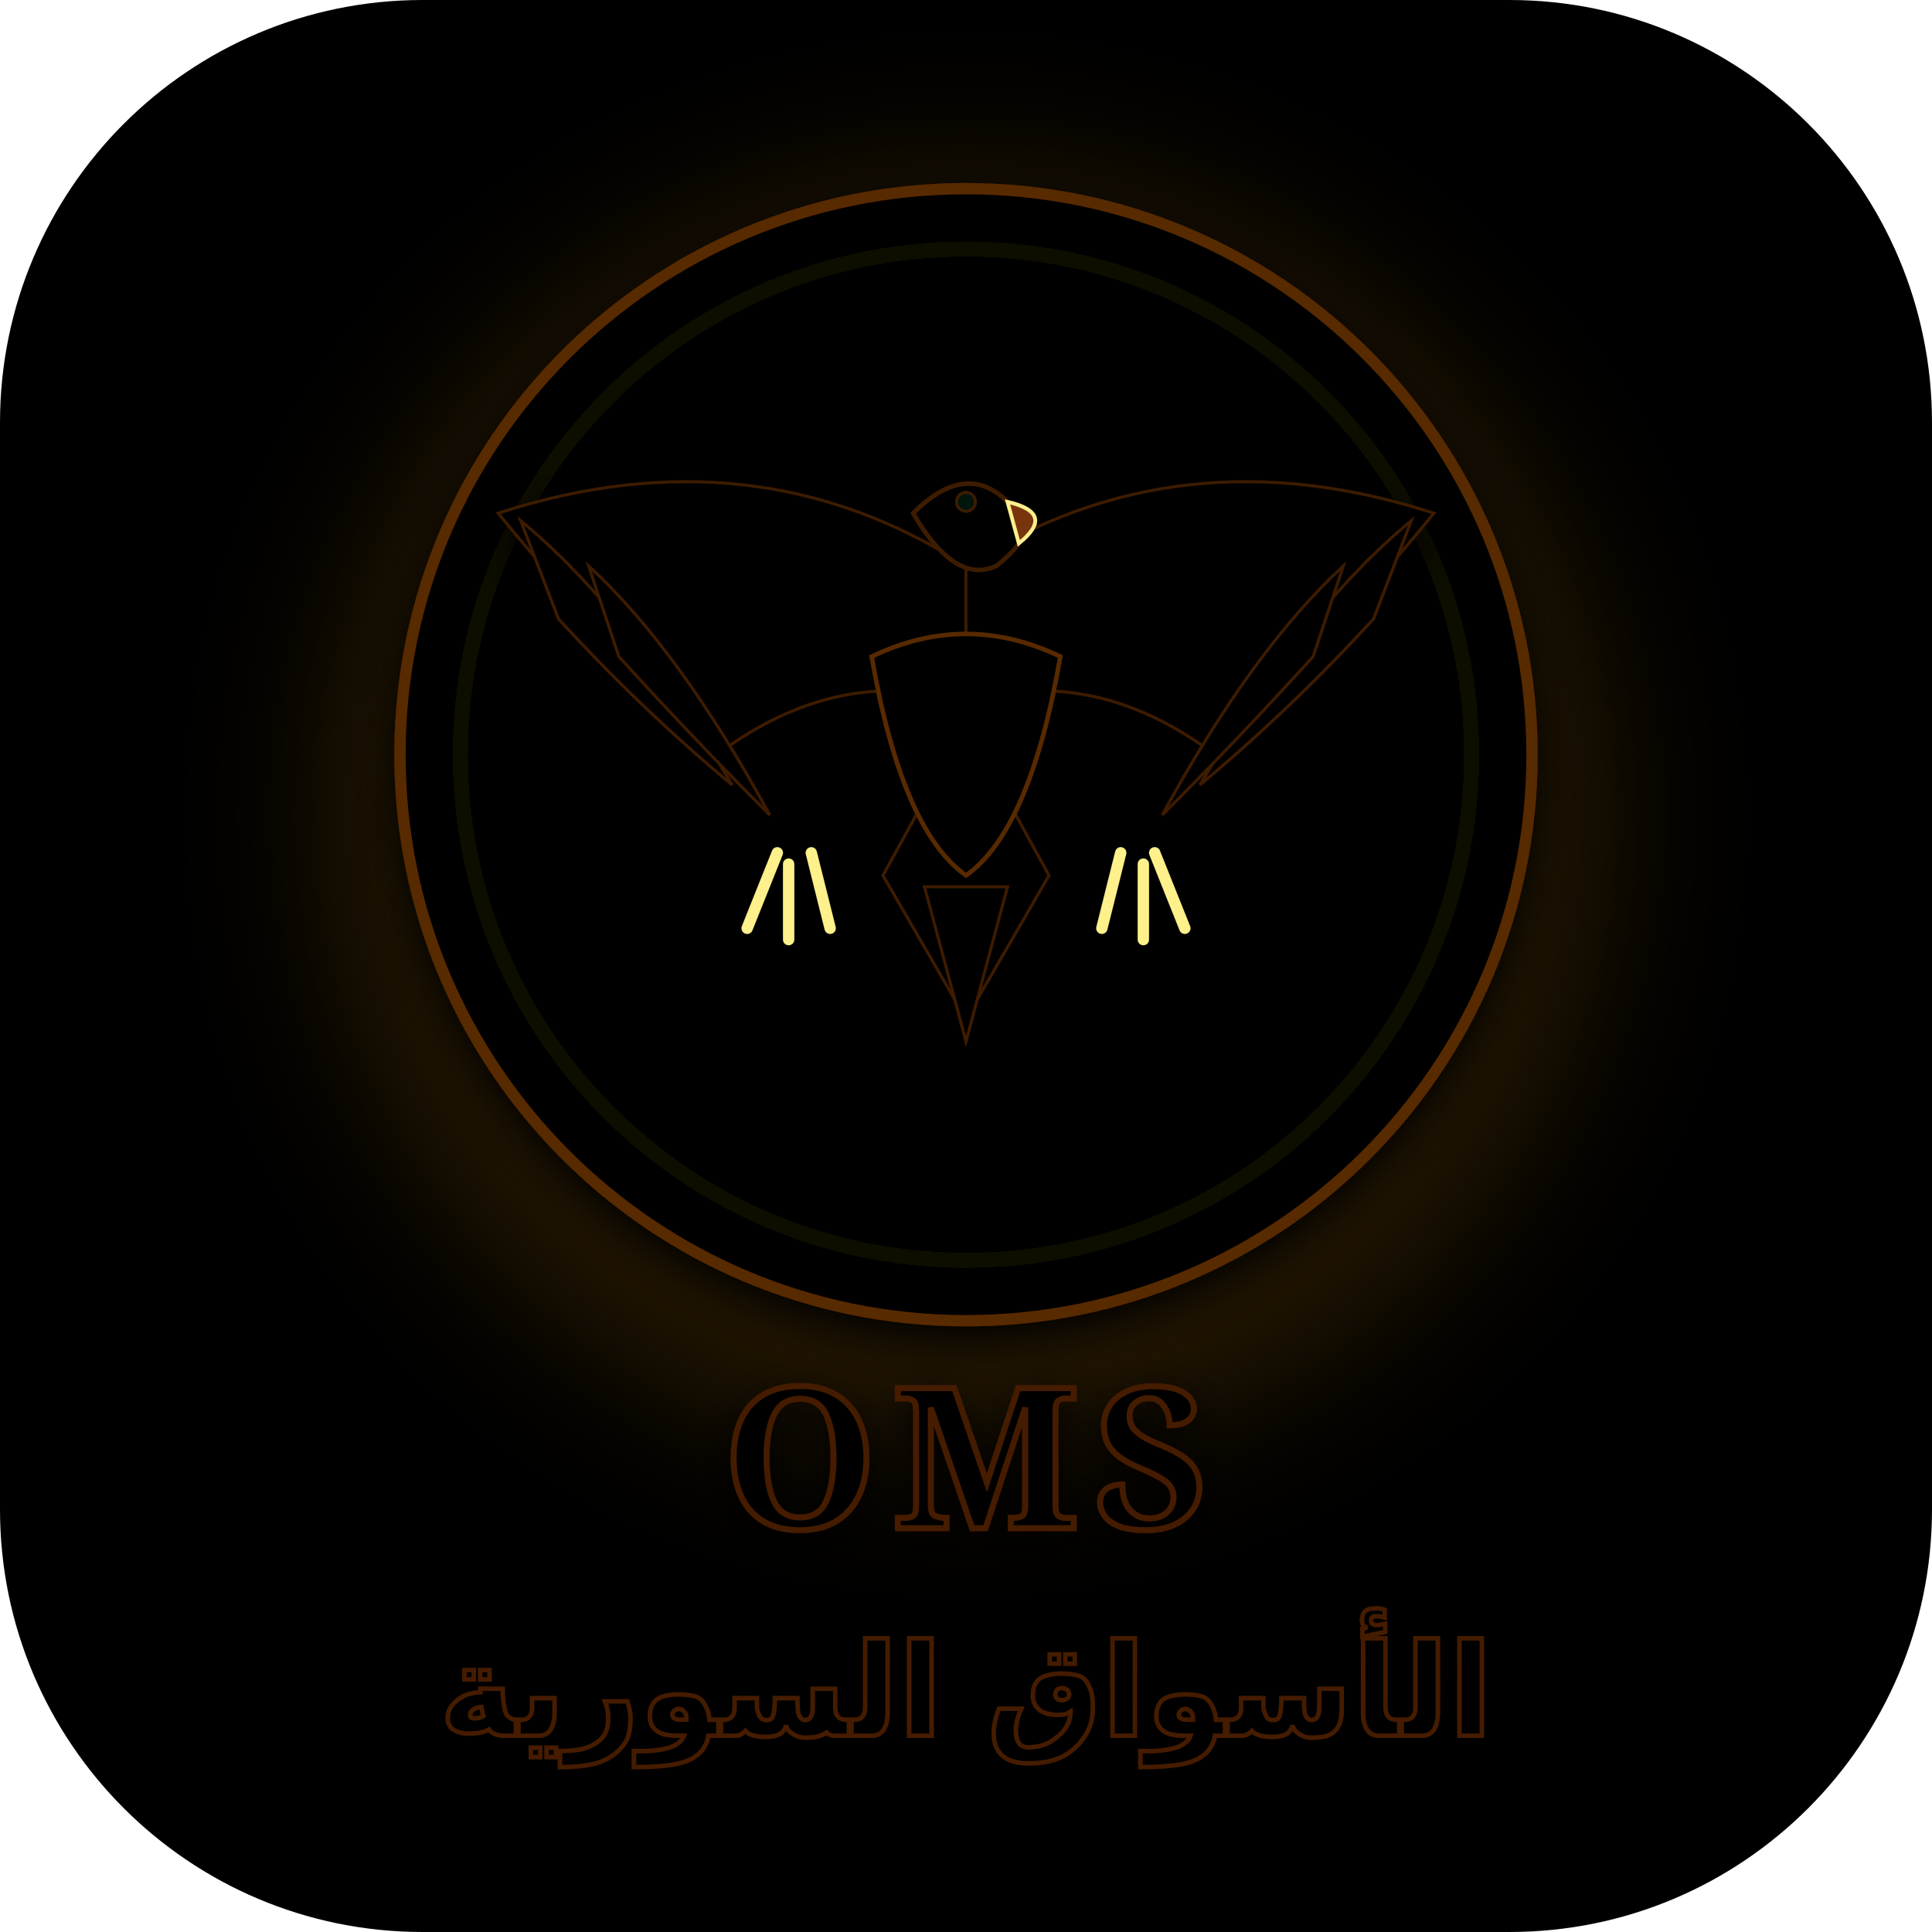
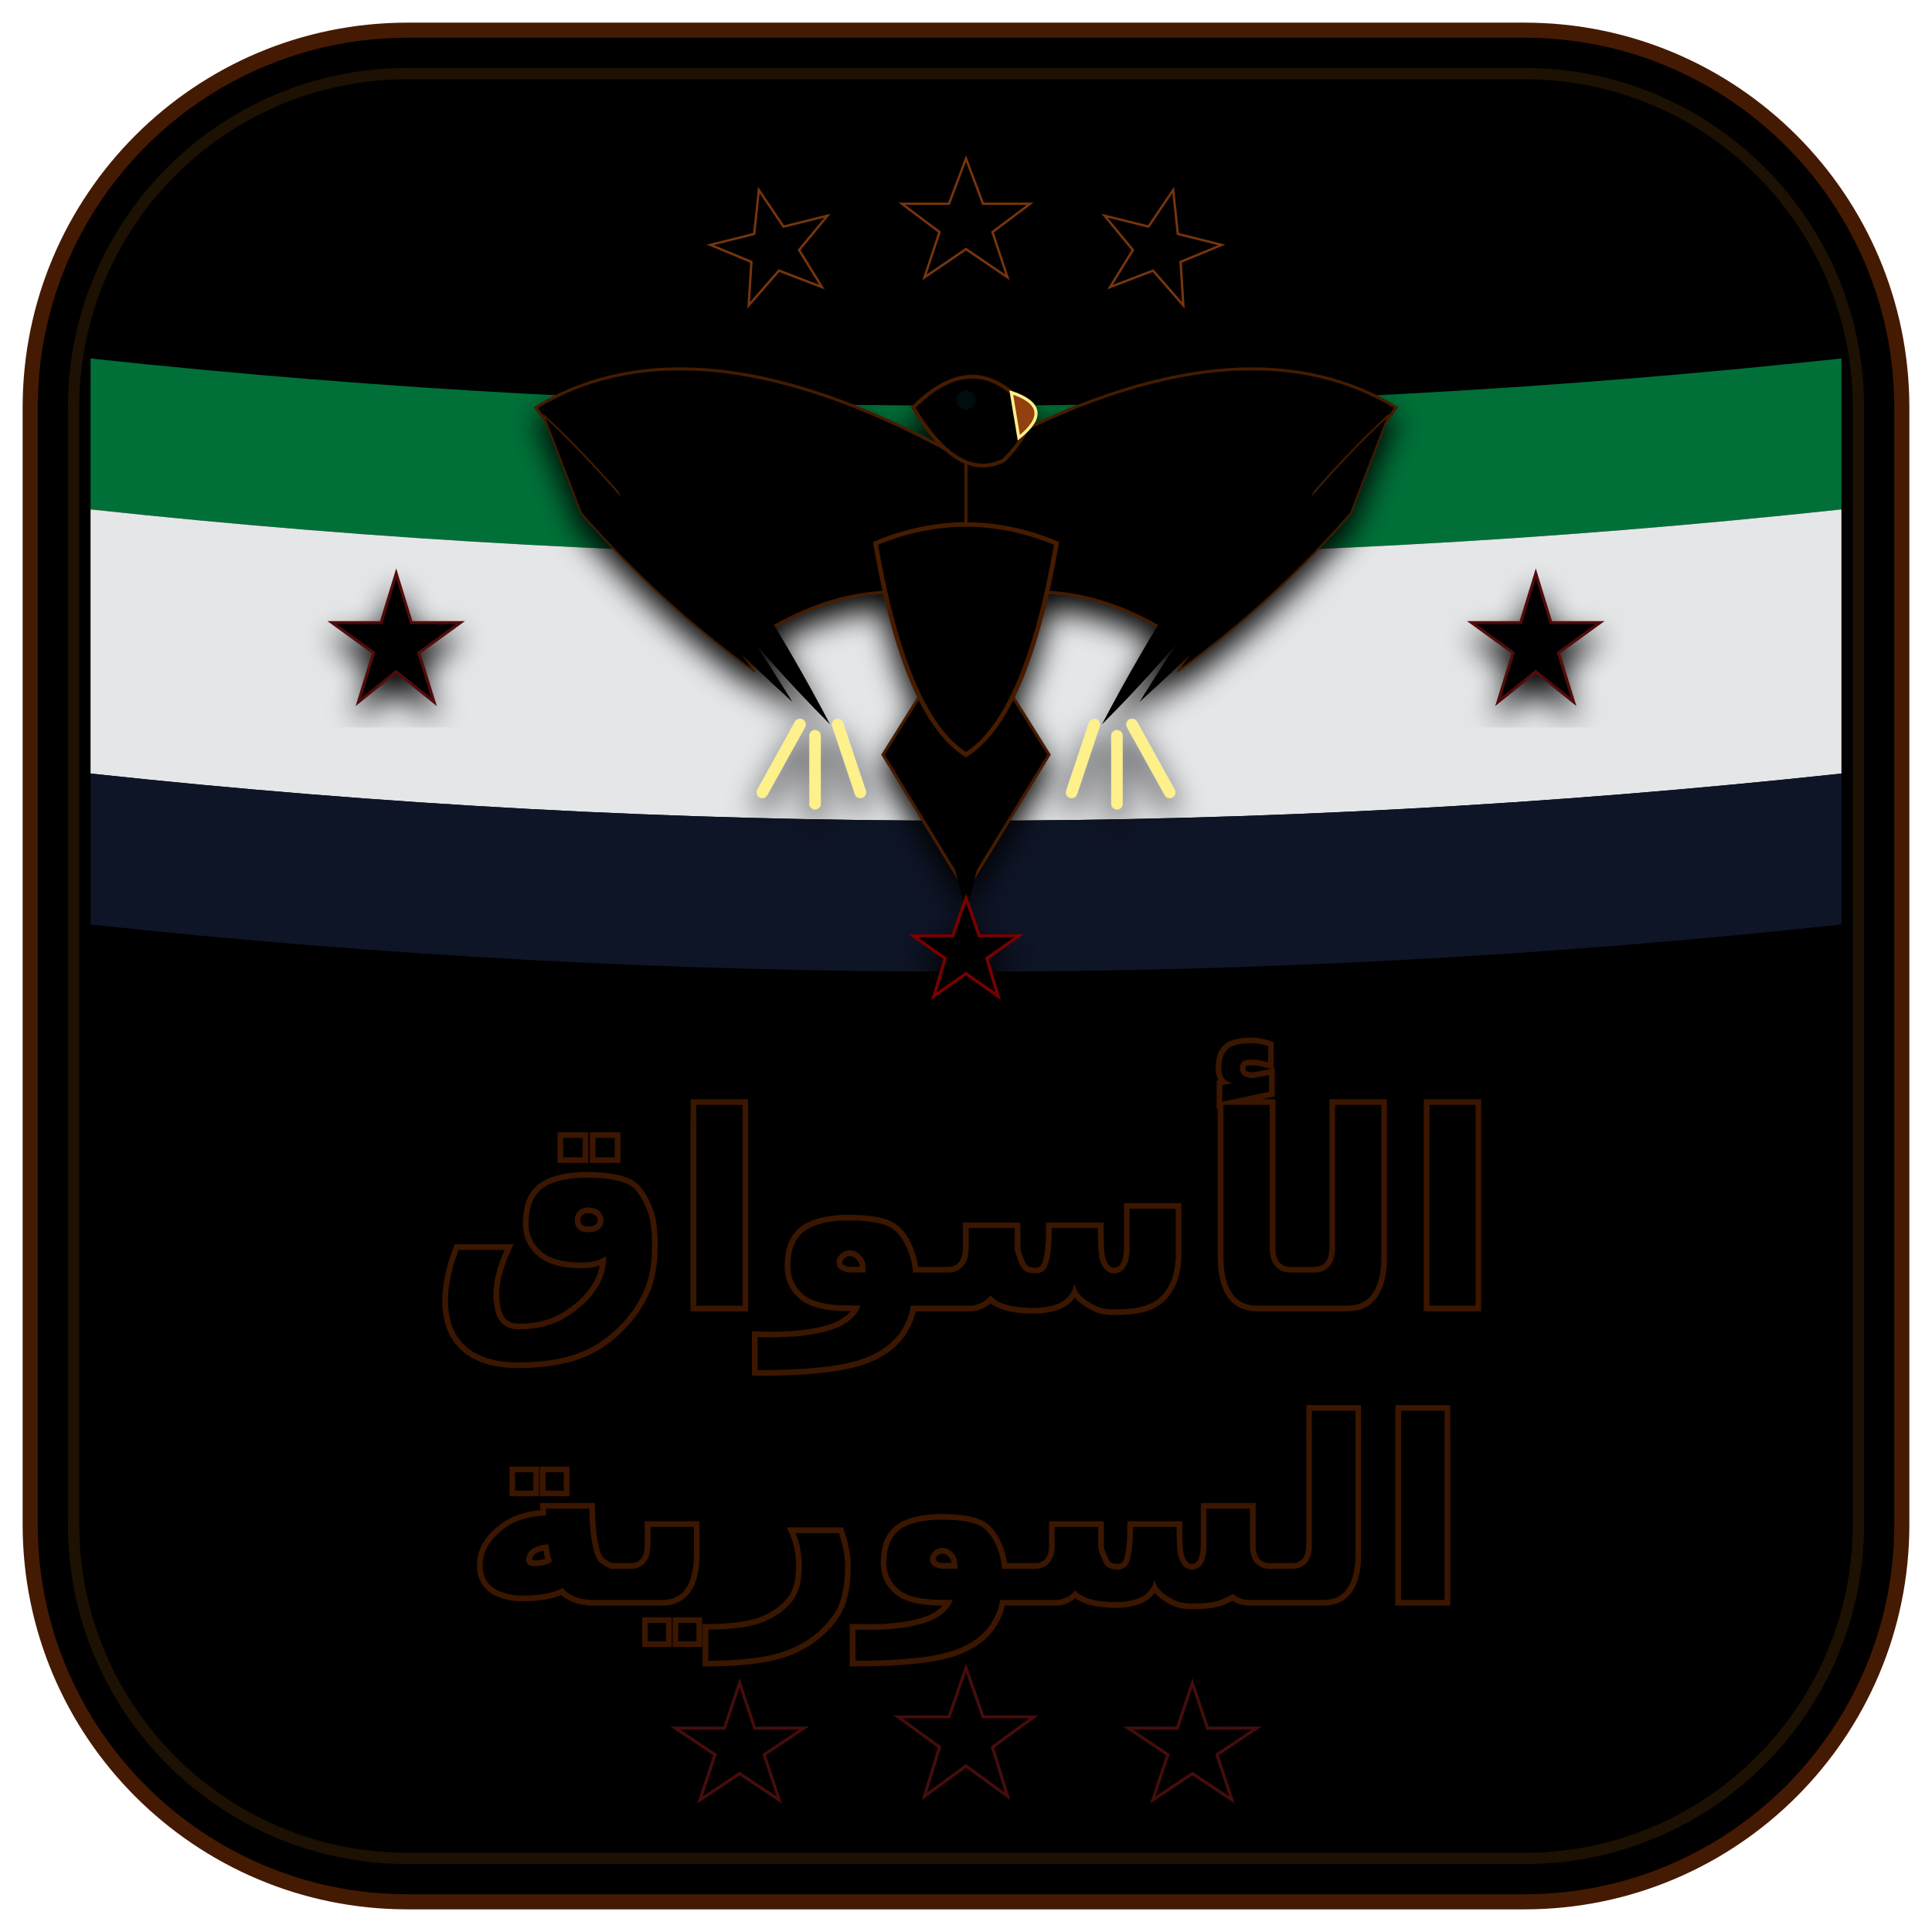
<svg xmlns="http://www.w3.org/2000/svg" viewBox="0 0 512 512" width="512" height="512">
  <defs>
-     <radialGradient id="bgGrad" cx="50%" cy="50%" r="50%">
-       <stop offset="0%" stopColor="#0d1b2a" />
-       <stop offset="60%" stopColor="#0b1320" />
-       <stop offset="100%" stopColor="#050811" />
+     <radialGradient id="cardBg" cx="50%" cy="50%" r="65%">
+       <stop offset="0%" stopColor="#0B422D" />
+       <stop offset="40%" stopColor="#062E1F" />
+       <stop offset="75%" stopColor="#031C13" />
+       <stop offset="100%" stopColor="#010E09" />
    </radialGradient>
-     <linearGradient id="goldRim3D" x1="0%" y1="0%" x2="100%" y2="100%">
-       <stop offset="0%" stopColor="#FFF7C2" />
-       <stop offset="20%" stopColor="#F59E0B" />
-       <stop offset="40%" stopColor="#B45309" />
-       <stop offset="60%" stopColor="#FBBF24" />
-       <stop offset="80%" stopColor="#78350F" />
-       <stop offset="100%" stopColor="#FEF08A" />
+     <linearGradient id="goldRim" x1="0%" y1="0%" x2="100%" y2="100%">
+       <stop offset="0%" stopColor="#FFFBEB" />
+       <stop offset="15%" stopColor="#FDE68A" />
+       <stop offset="35%" stopColor="#D97706" />
+       <stop offset="50%" stopColor="#92400E" />
+       <stop offset="70%" stopColor="#F59E0B" />
+       <stop offset="85%" stopColor="#FDE68A" />
+       <stop offset="100%" stopColor="#78350F" />
    </linearGradient>
-     <linearGradient id="goldBright" x1="0%" y1="0%" x2="0%" y2="100%">
+     <linearGradient id="specularGold" x1="0%" y1="0%" x2="0%" y2="100%">
      <stop offset="0%" stopColor="#FFFFFF" />
      <stop offset="25%" stopColor="#FEF08A" />
-       <stop offset="65%" stopColor="#D97706" />
+       <stop offset="60%" stopColor="#EAB308" />
+       <stop offset="85%" stopColor="#B45309" />
      <stop offset="100%" stopColor="#78350F" />
    </linearGradient>
-     <radialGradient id="deepGreenRadial" cx="50%" cy="50%" r="50%">
-       <stop offset="0%" stopColor="#0B3C2A" />
-       <stop offset="65%" stopColor="#042217" />
-       <stop offset="90%" stopColor="#02150D" />
-       <stop offset="100%" stopColor="#052E1F" />
-     </radialGradient>
-     <linearGradient id="goldText3D" x1="0%" y1="0%" x2="0%" y2="100%">
-       <stop offset="0%" stopColor="#FFFBEB" />
-       <stop offset="30%" stopColor="#FCD34D" />
-       <stop offset="70%" stopColor="#D97706" />
-       <stop offset="100%" stopColor="#78350F" />
+     <linearGradient id="goldTextGrad" x1="0%" y1="0%" x2="0%" y2="100%">
+       <stop offset="0%" stopColor="#FFFFFF" />
+       <stop offset="20%" stopColor="#FFF7C2" />
+       <stop offset="50%" stopColor="#F59E0B" />
+       <stop offset="80%" stopColor="#B45309" />
+       <stop offset="100%" stopColor="#713F12" />
    </linearGradient>
-     <filter id="shadow3D" x="-20%" y="-20%" width="140%" height="140%">
-       <feDropShadow dx="0" dy="4" stdDeviation="6" floodColor="#000000" floodOpacity="0.9" />
+     <linearGradient id="redStarGrad" x1="0%" y1="0%" x2="0%" y2="100%">
+       <stop offset="0%" stopColor="#F87171" />
+       <stop offset="30%" stopColor="#DC2626" />
+       <stop offset="70%" stopColor="#991B1B" />
+       <stop offset="100%" stopColor="#450A0A" />
+     </linearGradient>
+     <filter id="drop3D" x="-20%" y="-20%" width="140%" height="140%">
+       <feDropShadow dx="0" dy="4" stdDeviation="4" floodColor="#000000" floodOpacity="0.9" />
+     </filter>
+     <filter id="glowGold" x="-30%" y="-30%" width="160%" height="160%">
+       <feGaussianBlur stdDeviation="8" result="blur" />
+       <feComposite in="SourceGraphic" in2="blur" operator="over" />
    </filter>
  </defs>
-   <rect width="512" height="512" rx="112" fill="url(#bgGrad)" />
-   <circle cx="256" cy="216" r="170" fill="#f59e0b" opacity="0.15" filter="blur(20px)" />
-   <g filter="url(#shadow3D)">
-     <circle cx="256" cy="200" r="150" fill="url(#goldRim3D)" stroke="#582900" stroke-width="3" />
-     <circle cx="256" cy="200" r="136" fill="#1C1408" opacity="0.6" />
-     <circle cx="256" cy="200" r="132" fill="url(#goldRim3D)" opacity="0.9" />
-     <circle cx="256" cy="200" r="126" fill="url(#deepGreenRadial)" stroke="url(#goldRim3D)" stroke-width="2.5" />
-     <circle cx="256" cy="200" r="116" fill="none" stroke="url(#goldBright)" stroke-width="1.5" stroke-dasharray="6 4" opacity="0.7" />
+   <rect x="8" y="8" width="496" height="496" rx="100" fill="url(#goldRim)" stroke="#451A03" stroke-width="4" />
+   <rect x="18" y="18" width="476" height="476" rx="90" fill="#1C1102" />
+   <rect x="22" y="22" width="468" height="468" rx="86" fill="url(#cardBg)" stroke="url(#goldRim)" stroke-width="2" />
+   <g opacity="0.92">
+     <path d="M 24 95 Q 256 120 488 95 L 488 135 Q 256 160 24 135 Z" fill="#007A3D" />
+     <path d="M 24 135 Q 256 160 488 135 L 488 205 Q 256 230 24 205 Z" fill="#F8FAFC" />
+     <path d="M 24 205 Q 256 230 488 205 L 488 245 Q 256 270 24 245 Z" fill="#0F172A" />
+     <polygon points="105,152 109,165 122,165 111,173 115,186 105,178 95,186 99,173 88,165 101,165" fill="url(#redStarGrad)" stroke="#580A0A" stroke-width="0.8" filter="url(#drop3D)" />
+     <polygon points="407,152 411,165 424,165 413,173 417,186 407,178 397,186 401,173 390,165 403,165" fill="url(#redStarGrad)" stroke="#580A0A" stroke-width="0.8" filter="url(#drop3D)" />
  </g>
-   <g fill="url(#goldBright)" filter="url(#shadow3D)">
-     <polygon points="256,90 261,102 274,102 263.5,110 267.5,123 256,115 244.5,123 248.5,110 238,102 251,102" />
-     <polygon points="212,98 216,109 227,109 218.5,116 221.5,127 212,120 202.5,127 205.5,116 197,109 208,109" transform="rotate(-12 212 112)" />
-     <polygon points="300,98 304,109 315,109 306.5,116 309.5,127 300,120 290.5,127 293.5,116 285,109 296,109" transform="rotate(12 300 112)" />
+   <g fill="url(#specularGold)" filter="url(#drop3D)">
+     <polygon points="256,42 260.5,54 273,54 263,61.5 267,73.5 256,66 245,73.5 249,61.5 239,54 251.5,54" stroke="#78350F" stroke-width="0.6" />
+     <polygon points="204,50 208,61 220,61 210.5,68 214,79 204,72 194,79 197.5,68 188,61 200,61" stroke="#78350F" stroke-width="0.6" transform="rotate(-14 204 62)" />
+     <polygon points="308,50 312,61 324,61 314.5,68 318,79 308,72 298,79 301.5,68 292,61 304,61" stroke="#78350F" stroke-width="0.6" transform="rotate(14 308 62)" />
  </g>
-   <g fill="url(#goldRim3D)" stroke="#3E1A00" stroke-width="0.8" filter="url(#shadow3D)">
-     <path d="M 256 150 Q 200 114 132 136 Q 160 170 190 200 Q 222 176 256 186 Z" fill="url(#goldBright)" />
-     <path d="M 256 150 Q 312 114 380 136 Q 352 170 322 200 Q 290 176 256 186 Z" fill="url(#goldBright)" />
-     <path d="M 138 138 Q 166 161 194 208 Q 170 188 148 164 Z" fill="url(#goldRim3D)" />
-     <path d="M 156 150 Q 180 172 204 216 Q 184 196 164 174 Z" fill="url(#goldBright)" />
-     <path d="M 374 138 Q 346 161 318 208 Q 342 188 364 164 Z" fill="url(#goldRim3D)" />
-     <path d="M 356 150 Q 332 172 308 216 Q 328 196 348 174 Z" fill="url(#goldBright)" />
-     <path d="M 234 232 L 256 270 L 278 232 L 267 212 L 245 212 Z" fill="url(#goldBright)" />
-     <path d="M 245 235 L 256 276 L 267 235 Z" fill="url(#goldRim3D)" />
-     <path d="M 206 226 L 198 246 M 209 229 L 209 249 M 215 226 L 220 246" stroke="#FEF08A" stroke-width="3" stroke-linecap="round" />
-     <path d="M 306 226 L 314 246 M 303 229 L 303 249 M 297 226 L 292 246" stroke="#FEF08A" stroke-width="3" stroke-linecap="round" />
-     <path d="M 231 174 Q 256 162 281 174 Q 273 220 256 232 Q 239 220 231 174 Z" fill="url(#goldBright)" stroke="#582900" stroke-width="1.2" />
-     <path d="M 242 136 Q 256 122 267 133 Q 278 139 264 150 Q 253 155 242 136 Z" fill="url(#goldBright)" stroke="#3E1A00" stroke-width="1.2" />
-     <path d="M 267 133 Q 280 136 270 144 Z" fill="#78350F" stroke="#FEF08A" stroke-width="1" />
-     <circle cx="256" cy="133" r="2.5" fill="#02150D" />
+   <g filter="url(#drop3D)">
+     <path d="M 256 122 Q 185 82 142 108 Q 165 140 196 172 Q 226 150 256 160 Z" fill="url(#specularGold)" stroke="#451A03" stroke-width="0.8" />
+     <path d="M 256 122 Q 327 82 370 108 Q 347 140 316 172 Q 286 150 256 160 Z" fill="url(#specularGold)" stroke="#451A03" stroke-width="0.8" />
+     <path d="M 144 110 Q 170 134 200 178 Q 175 160 154 136 Z" fill="url(#goldRim)" stroke="#3E1A00" stroke-width="0.5" />
+     <path d="M 160 120 Q 184 144 210 186 Q 190 168 170 146 Z" fill="url(#specularGold)" />
+     <path d="M 180 130 Q 200 154 220 192 Q 204 176 188 156 Z" fill="url(#goldRim)" />
+     <path d="M 368 110 Q 342 134 312 178 Q 337 160 358 136 Z" fill="url(#goldRim)" stroke="#3E1A00" stroke-width="0.5" />
+     <path d="M 352 120 Q 328 144 302 186 Q 322 168 342 146 Z" fill="url(#specularGold)" />
+     <path d="M 332 130 Q 312 154 292 192 Q 308 176 324 156 Z" fill="url(#goldRim)" />
+     <path d="M 234 200 L 256 236 L 278 200 L 268 184 L 244 184 Z" fill="url(#specularGold)" stroke="#451A03" stroke-width="0.8" />
+     <path d="M 246 202 L 256 242 L 266 202 Z" fill="url(#goldRim)" />
+     <path d="M 212 192 L 202 210 M 216 195 L 216 213 M 222 192 L 228 210" stroke="#FEF08A" stroke-width="3" stroke-linecap="round" />
+     <path d="M 300 192 L 310 210 M 296 195 L 296 213 M 290 192 L 284 210" stroke="#FEF08A" stroke-width="3" stroke-linecap="round" />
+     <path d="M 232 144 Q 256 134 280 144 Q 272 190 256 200 Q 240 190 232 144 Z" fill="url(#specularGold)" stroke="#451A03" stroke-width="1.2" />
+     <path d="M 240 152 Q 256 144 272 152 Q 266 182 256 190 Q 246 182 240 152 Z" fill="url(#goldRim)" />
+     <polygon points="256,238 259.5,248 270,248 261.5,254 264.5,264 256,258 247.5,264 250.5,254 242,248 252.5,248" fill="url(#redStarGrad)" stroke="#780505" stroke-width="0.8" />
+     <path d="M 242 108 Q 256 94 268 104 Q 278 110 266 122 Q 254 128 242 108 Z" fill="url(#specularGold)" stroke="#451A03" stroke-width="1" />
+     <path d="M 268 104 Q 280 108 270 116 Z" fill="#92400E" stroke="#FEF08A" stroke-width="0.8" />
+     <circle cx="256" cy="106" r="2.5" fill="#010E09" />
  </g>
-   <g filter="url(#shadow3D)">
-     <text x="256" y="405" text-anchor="middle" fill="url(#goldText3D)" stroke="#451A00" stroke-width="1.6" font-size="52" font-weight="900" font-family="Georgia, serif" letter-spacing="4">OMS</text>
-     <text x="256" y="460" text-anchor="middle" fill="url(#goldText3D)" stroke="#451A00" stroke-width="1.2" font-size="34" font-weight="bold" font-family="'Cairo', Tahoma, sans-serif">الأسواق السورية</text>
+   <g filter="url(#drop3D)">
+     <text x="256" y="346" text-anchor="middle" fill="url(#goldTextGrad)" stroke="#3A1700" stroke-width="3" paint-order="stroke fill" font-size="70" font-weight="900" font-family="'Cairo', 'Traditional Arabic', 'Amiri', 'Segoe UI', Tahoma, sans-serif" letter-spacing="1">
+       الأسواق
+     </text>
+     <text x="256" y="424" text-anchor="middle" fill="url(#goldTextGrad)" stroke="#3A1700" stroke-width="3" paint-order="stroke fill" font-size="66" font-weight="900" font-family="'Cairo', 'Traditional Arabic', 'Amiri', 'Segoe UI', Tahoma, sans-serif" letter-spacing="1">
+       السورية
+     </text>
+   </g>
+   <g fill="url(#redStarGrad)" filter="url(#drop3D)">
+     <polygon points="256,442 260.5,455 274,455 263,463 267,476 256,468 245,476 249,463 238,455 251.5,455" stroke="#450A0A" stroke-width="0.8" />
+     <polygon points="196,446 200,458 213,458 202.5,465 206.5,477 196,470 185.5,477 189.5,465 179,458 192,458" stroke="#450A0A" stroke-width="0.8" />
+     <polygon points="316,446 320,458 333,458 322.5,465 326.5,477 316,470 305.5,477 309.5,465 299,458 312,458" stroke="#450A0A" stroke-width="0.8" />
  </g>
</svg>
